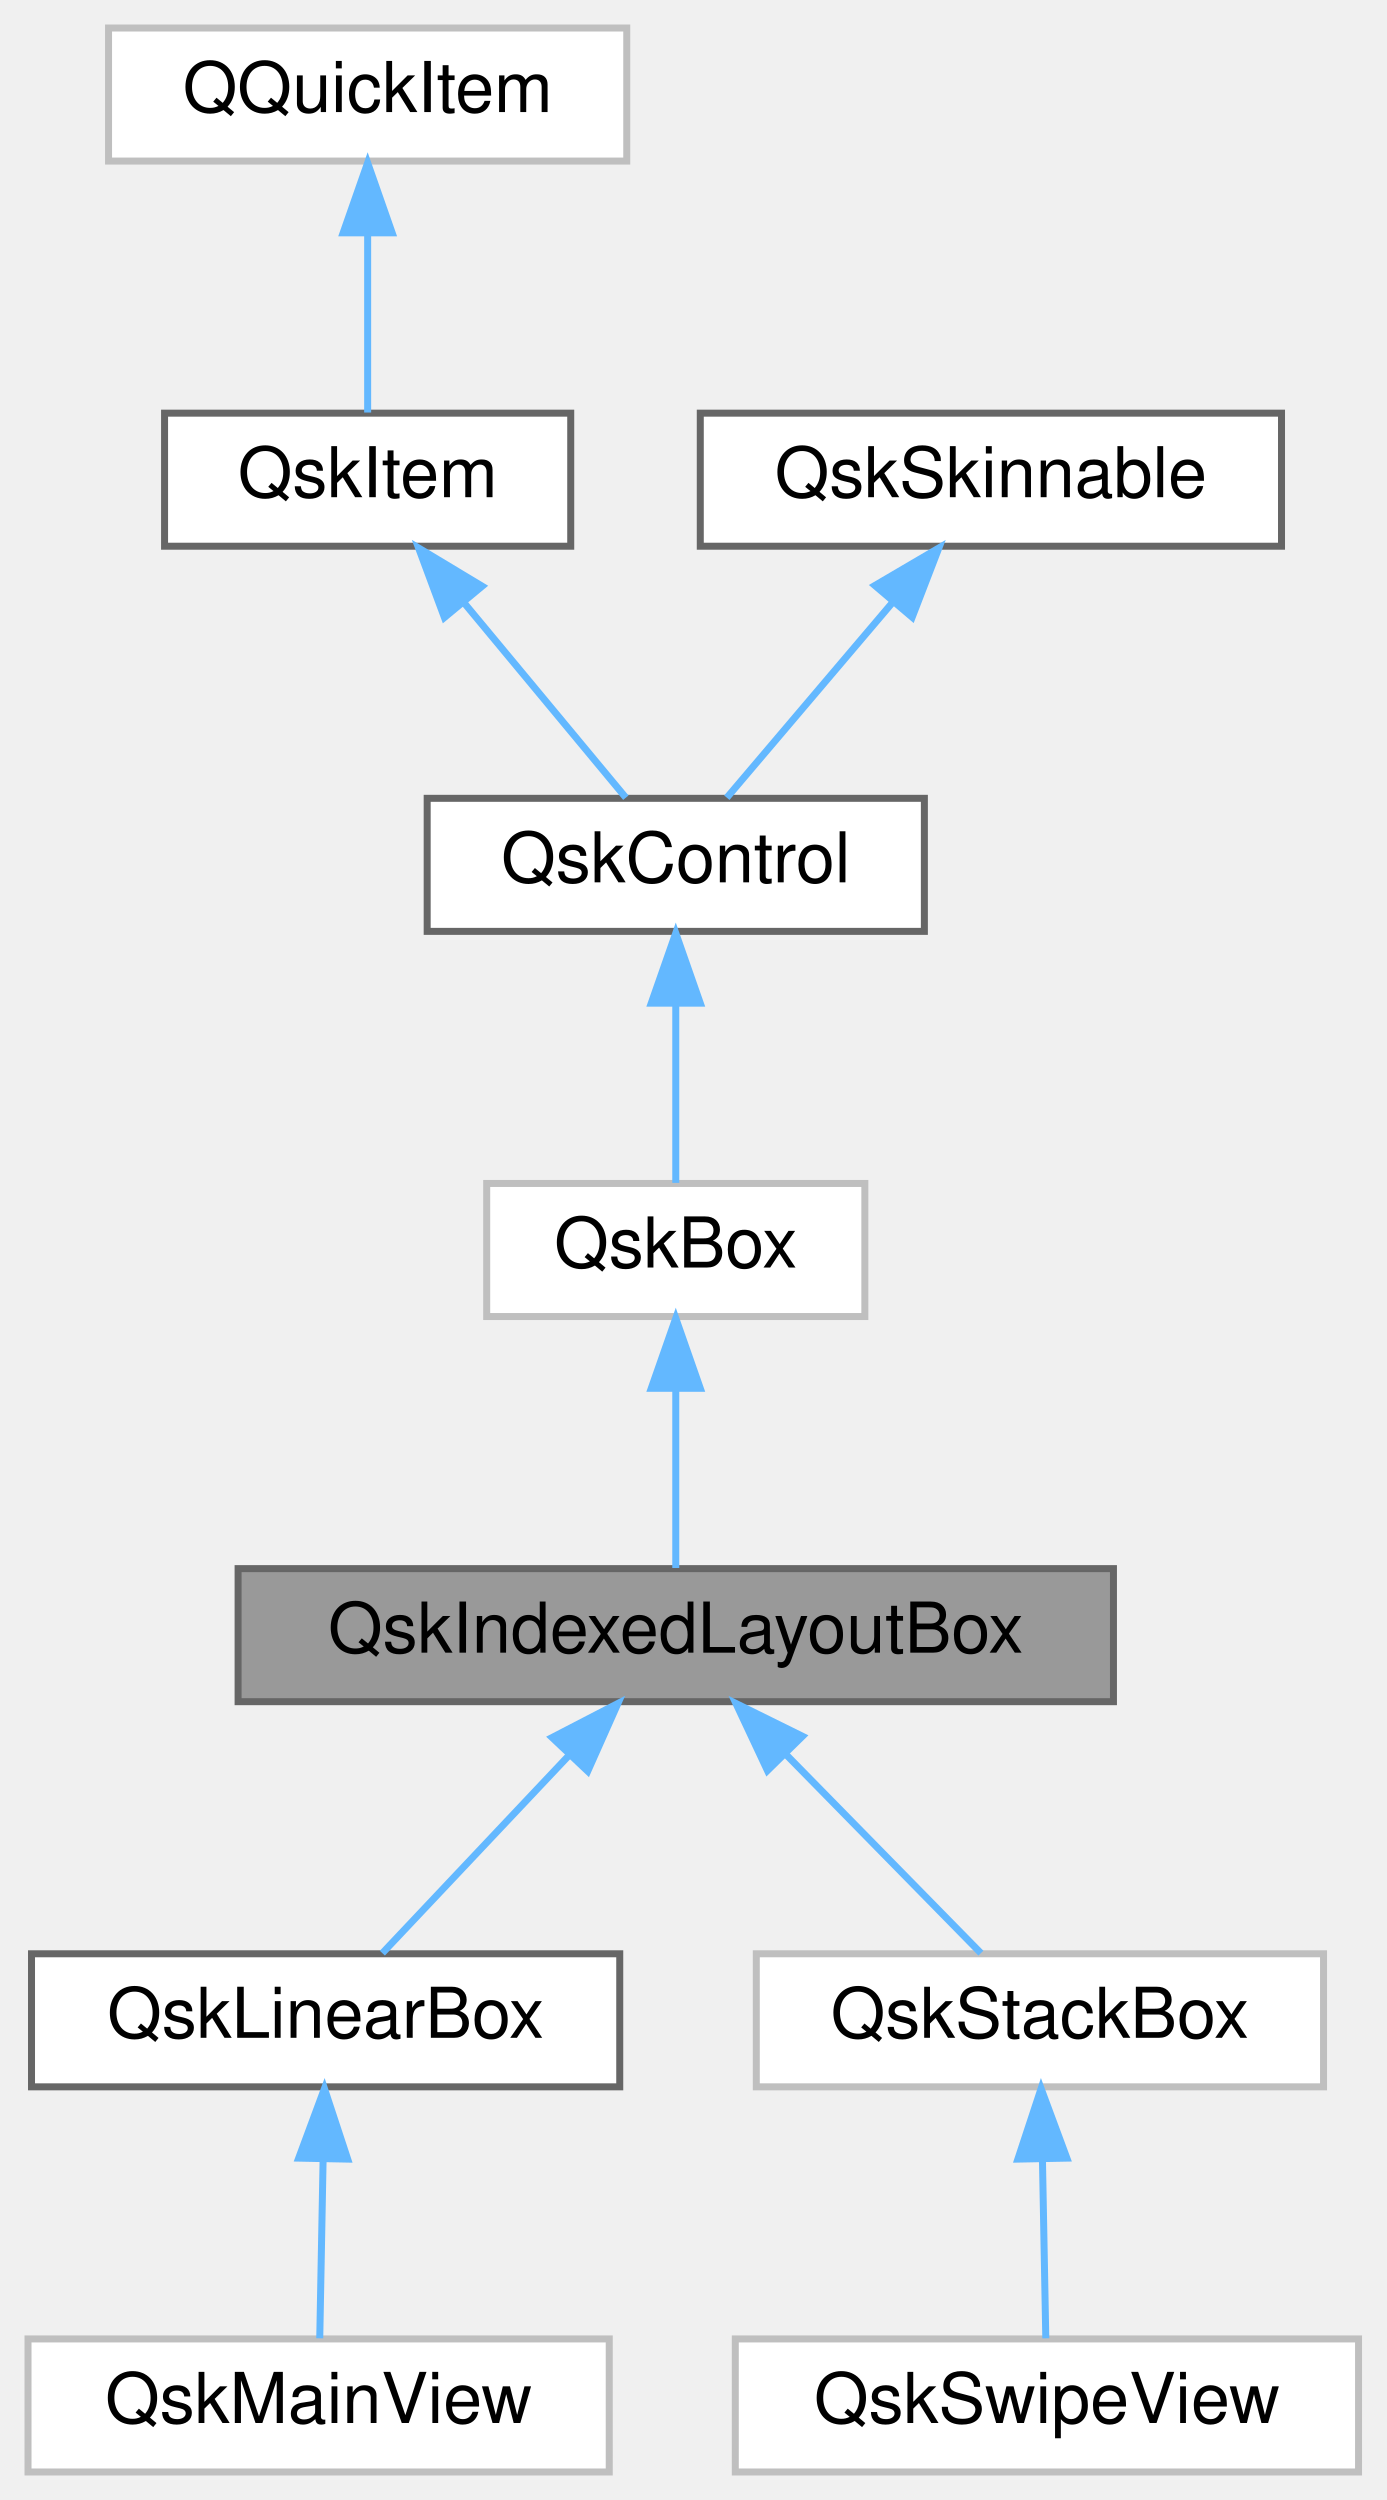
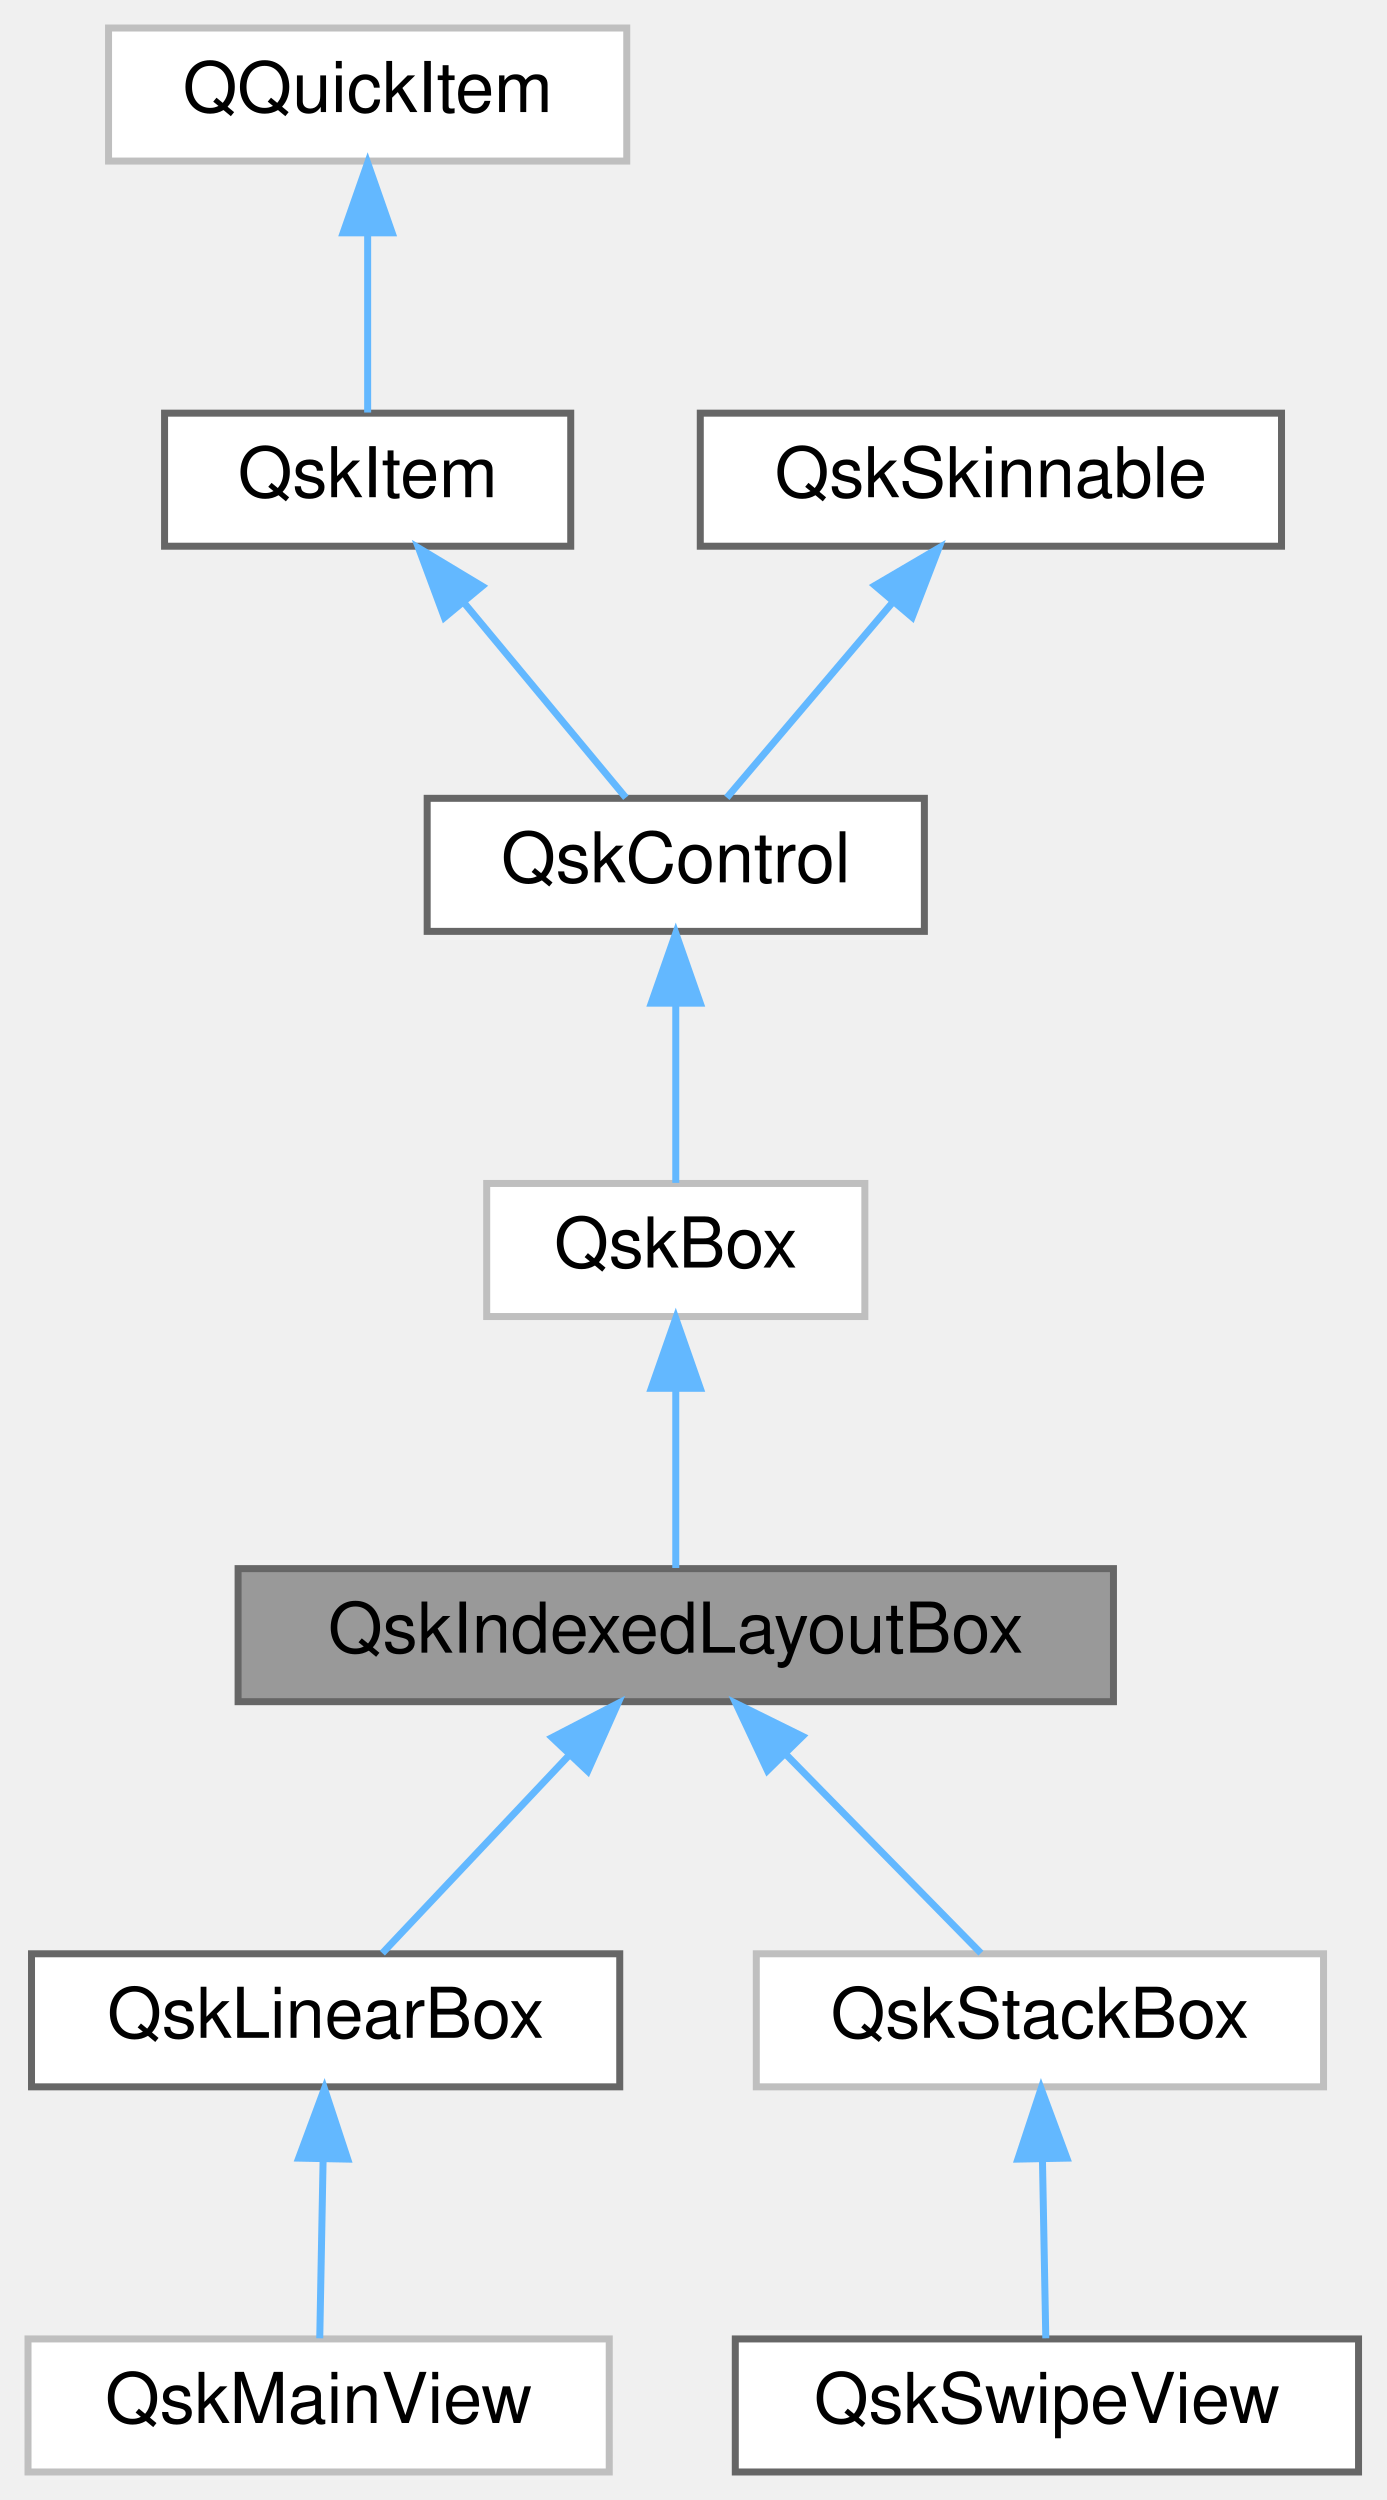
<svg xmlns="http://www.w3.org/2000/svg" xmlns:xlink="http://www.w3.org/1999/xlink" width="198pt" height="357pt" viewBox="0.00 0.00 198.00 357.00">
  <g id="graph0" class="graph" transform="scale(1 1) rotate(0) translate(4 353)">
    <g id="Node000001" class="node">
      <g id="a_Node000001">
        <a xlink:title="Base class of layouts with index ordered elements.">
          <polygon fill="#999999" stroke="#666666" points="155,-129 30,-129 30,-110 155,-110 155,-129" />
          <text text-anchor="middle" x="92.5" y="-117" font-family="Helvetica,sans-Serif" font-size="10.00">QskIndexedLayoutBox</text>
        </a>
      </g>
    </g>
    <g id="Node000007" class="node">
      <g id="a_Node000007">
        <a xlink:href="classQskLinearBox.html" target="_top" xlink:title="Layout stringing items in rows and columns.">
          <polygon fill="white" stroke="#666666" points="84.5,-74 0.5,-74 0.5,-55 84.5,-55 84.5,-74" />
          <text text-anchor="middle" x="42.5" y="-62" font-family="Helvetica,sans-Serif" font-size="10.00">QskLinearBox</text>
        </a>
      </g>
    </g>
    <g id="edge6_Node000001_Node000007" class="edge">
      <g id="a_edge6_Node000001_Node000007">
        <a xlink:title=" ">
          <path fill="none" stroke="#63b8ff" d="M77.16,-102.24C68.4,-92.95 57.76,-81.68 50.6,-74.09" />
          <polygon fill="#63b8ff" stroke="#63b8ff" points="74.84,-104.88 84.24,-109.75 79.93,-100.07 74.84,-104.88" />
        </a>
      </g>
    </g>
    <g id="Node000009" class="node">
      <g id="a_Node000009">
        <a xlink:href="classQskStackBox.html" target="_top" xlink:title=" ">
          <polygon fill="white" stroke="#bfbfbf" points="185,-74 104,-74 104,-55 185,-55 185,-74" />
          <text text-anchor="middle" x="144.5" y="-62" font-family="Helvetica,sans-Serif" font-size="10.00">QskStackBox</text>
        </a>
      </g>
    </g>
    <g id="edge8_Node000001_Node000009" class="edge">
      <g id="a_edge8_Node000001_Node000009">
        <a xlink:title=" ">
          <path fill="none" stroke="#63b8ff" d="M108.18,-102.52C117.34,-93.18 128.55,-81.75 136.07,-74.09" />
          <polygon fill="#63b8ff" stroke="#63b8ff" points="105.59,-100.16 101.09,-109.75 110.59,-105.06 105.59,-100.16" />
        </a>
      </g>
    </g>
    <g id="Node000002" class="node">
      <g id="a_Node000002">
        <a xlink:href="classQskBox.html" target="_top" xlink:title=" ">
          <polygon fill="white" stroke="#bfbfbf" points="119.5,-184 65.5,-184 65.5,-165 119.5,-165 119.5,-184" />
          <text text-anchor="middle" x="92.5" y="-172" font-family="Helvetica,sans-Serif" font-size="10.00">QskBox</text>
        </a>
      </g>
    </g>
    <g id="edge1_Node000001_Node000002" class="edge">
      <g id="a_edge1_Node000001_Node000002">
        <a xlink:title=" ">
          <path fill="none" stroke="#63b8ff" d="M92.5,-154.66C92.5,-145.93 92.5,-135.99 92.5,-129.09" />
          <polygon fill="#63b8ff" stroke="#63b8ff" points="89,-154.75 92.5,-164.75 96,-154.75 89,-154.75" />
        </a>
      </g>
    </g>
    <g id="Node000003" class="node">
      <g id="a_Node000003">
        <a xlink:href="classQskControl.html" target="_top" xlink:title="Base class of all controls.">
          <polygon fill="white" stroke="#666666" points="128,-239 57,-239 57,-220 128,-220 128,-239" />
          <text text-anchor="middle" x="92.5" y="-227" font-family="Helvetica,sans-Serif" font-size="10.00">QskControl</text>
        </a>
      </g>
    </g>
    <g id="edge2_Node000002_Node000003" class="edge">
      <g id="a_edge2_Node000002_Node000003">
        <a xlink:title=" ">
          <path fill="none" stroke="#63b8ff" d="M92.5,-209.66C92.5,-200.93 92.5,-190.99 92.5,-184.09" />
          <polygon fill="#63b8ff" stroke="#63b8ff" points="89,-209.75 92.5,-219.75 96,-209.75 89,-209.75" />
        </a>
      </g>
    </g>
    <g id="Node000004" class="node">
      <g id="a_Node000004">
        <a xlink:href="classQskItem.html" target="_top" xlink:title=" ">
          <polygon fill="white" stroke="#666666" points="77.5,-294 19.5,-294 19.5,-275 77.5,-275 77.5,-294" />
          <text text-anchor="middle" x="48.5" y="-282" font-family="Helvetica,sans-Serif" font-size="10.00">QskItem</text>
        </a>
      </g>
    </g>
    <g id="edge3_Node000003_Node000004" class="edge">
      <g id="a_edge3_Node000003_Node000004">
        <a xlink:title=" ">
          <path fill="none" stroke="#63b8ff" d="M62.23,-266.96C69.9,-257.72 79.13,-246.6 85.37,-239.09" />
          <polygon fill="#63b8ff" stroke="#63b8ff" points="59.46,-264.82 55.77,-274.75 64.85,-269.29 59.46,-264.82" />
        </a>
      </g>
    </g>
    <g id="Node000005" class="node">
      <g id="a_Node000005">
        <a xlink:title=" ">
          <polygon fill="white" stroke="#bfbfbf" points="85.5,-349 11.5,-349 11.5,-330 85.5,-330 85.5,-349" />
          <text text-anchor="middle" x="48.5" y="-337" font-family="Helvetica,sans-Serif" font-size="10.00">QQuickItem</text>
        </a>
      </g>
    </g>
    <g id="edge4_Node000004_Node000005" class="edge">
      <g id="a_edge4_Node000004_Node000005">
        <a xlink:title=" ">
          <path fill="none" stroke="#63b8ff" d="M48.5,-319.66C48.5,-310.93 48.5,-300.99 48.5,-294.09" />
          <polygon fill="#63b8ff" stroke="#63b8ff" points="45,-319.75 48.5,-329.75 52,-319.75 45,-319.75" />
        </a>
      </g>
    </g>
    <g id="Node000006" class="node">
      <g id="a_Node000006">
        <a xlink:href="classQskSkinnable.html" target="_top" xlink:title=" ">
          <polygon fill="white" stroke="#666666" points="179,-294 96,-294 96,-275 179,-275 179,-294" />
          <text text-anchor="middle" x="137.5" y="-282" font-family="Helvetica,sans-Serif" font-size="10.00">QskSkinnable</text>
        </a>
      </g>
    </g>
    <g id="edge5_Node000003_Node000006" class="edge">
      <g id="a_edge5_Node000003_Node000006">
        <a xlink:title=" ">
          <path fill="none" stroke="#63b8ff" d="M123.45,-266.96C115.61,-257.72 106.17,-246.6 99.79,-239.09" />
          <polygon fill="#63b8ff" stroke="#63b8ff" points="120.93,-269.39 130.07,-274.75 126.26,-264.86 120.93,-269.39" />
        </a>
      </g>
    </g>
    <g id="Node000008" class="node">
      <g id="a_Node000008">
        <a xlink:href="classQskMainView.html" target="_top" xlink:title=" ">
          <polygon fill="white" stroke="#bfbfbf" points="83,-19 0,-19 0,0 83,0 83,-19" />
          <text text-anchor="middle" x="41.5" y="-7" font-family="Helvetica,sans-Serif" font-size="10.00">QskMainView</text>
        </a>
      </g>
    </g>
    <g id="edge7_Node000007_Node000008" class="edge">
      <g id="a_edge7_Node000007_Node000008">
        <a xlink:title=" ">
          <path fill="none" stroke="#63b8ff" d="M42.14,-44.66C41.98,-35.93 41.79,-25.99 41.66,-19.09" />
          <polygon fill="#63b8ff" stroke="#63b8ff" points="38.65,-44.82 42.33,-54.75 45.65,-44.68 38.65,-44.82" />
        </a>
      </g>
    </g>
    <g id="Node000010" class="node">
      <g id="a_Node000010">
        <a xlink:href="classQskSwipeView.html" target="_top" xlink:title=" ">
-           <polygon fill="white" stroke="#bfbfbf" points="190,-19 101,-19 101,0 190,0 190,-19" />
+           <polygon fill="white" stroke="#666666" points="190,-19 101,-19 101,0 190,0 190,-19" />
          <text text-anchor="middle" x="145.5" y="-7" font-family="Helvetica,sans-Serif" font-size="10.00">QskSwipeView</text>
        </a>
      </g>
    </g>
    <g id="edge9_Node000009_Node000010" class="edge">
      <g id="a_edge9_Node000009_Node000010">
        <a xlink:title=" ">
          <path fill="none" stroke="#63b8ff" d="M144.86,-44.66C145.02,-35.93 145.21,-25.99 145.34,-19.09" />
          <polygon fill="#63b8ff" stroke="#63b8ff" points="141.35,-44.68 144.67,-54.75 148.35,-44.82 141.35,-44.68" />
        </a>
      </g>
    </g>
  </g>
</svg>
